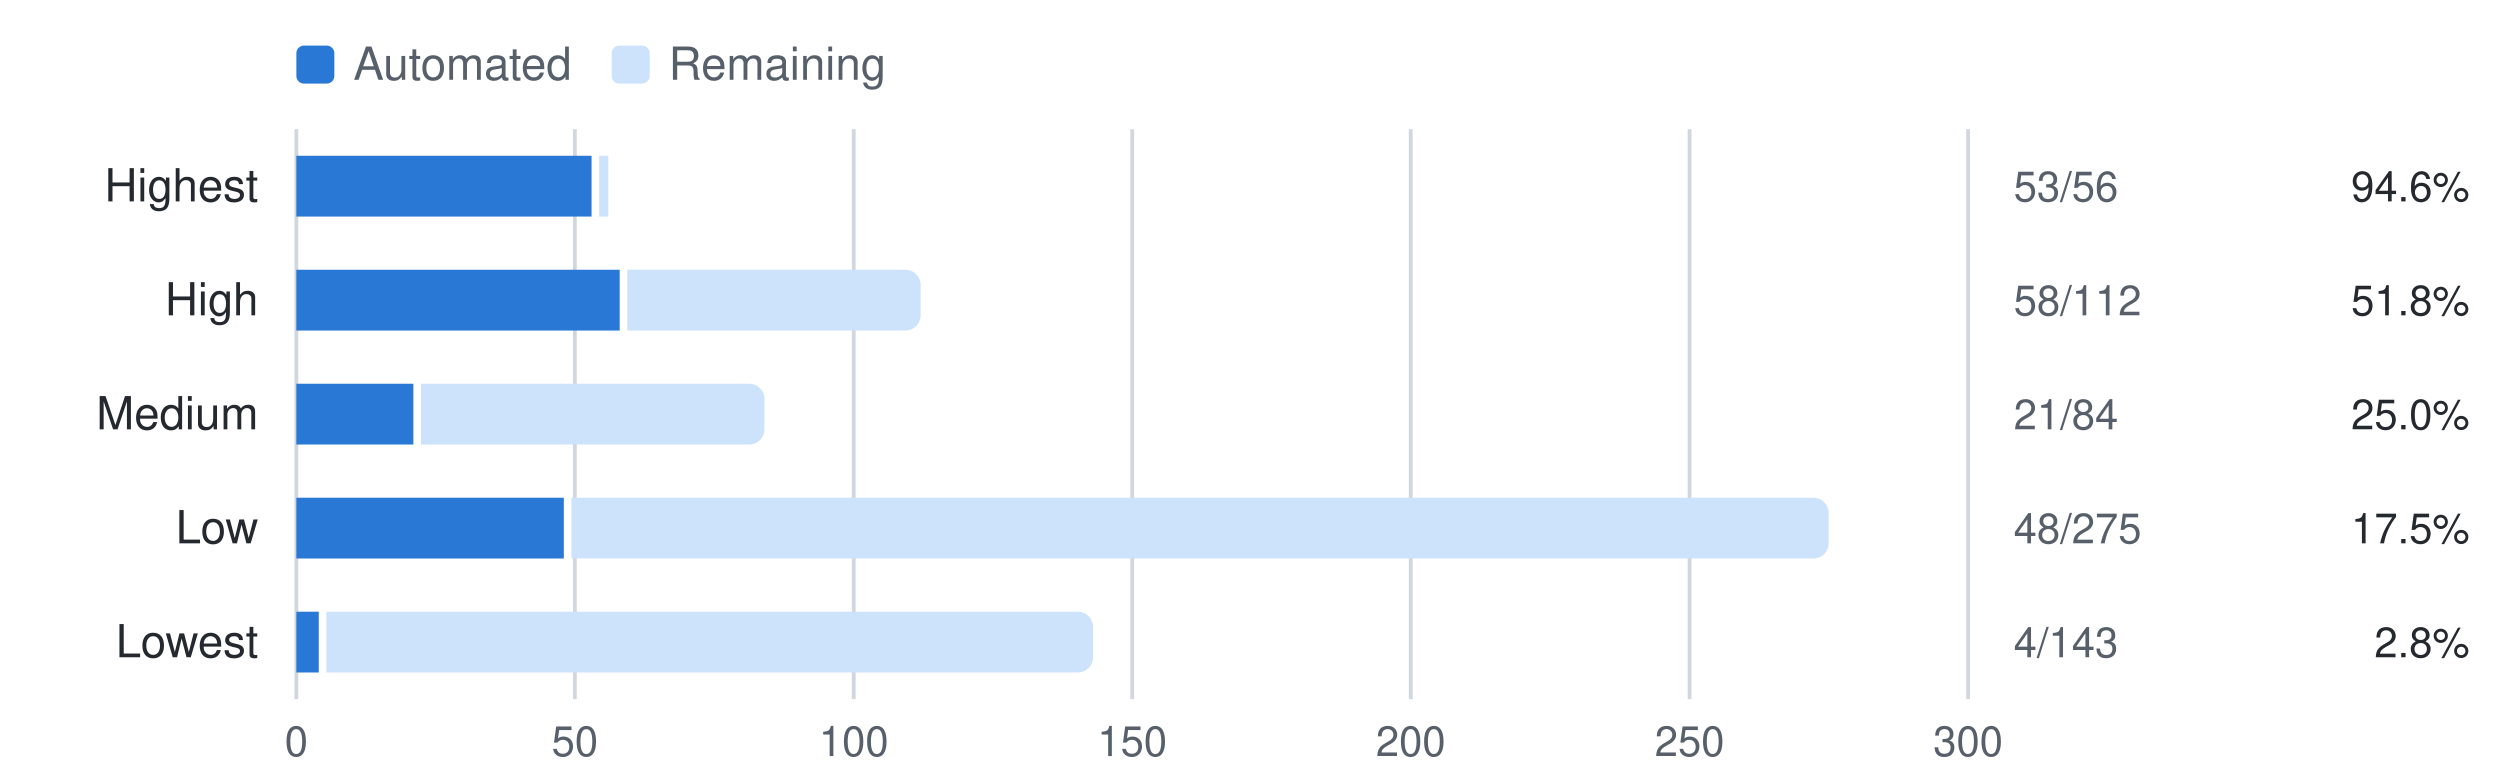
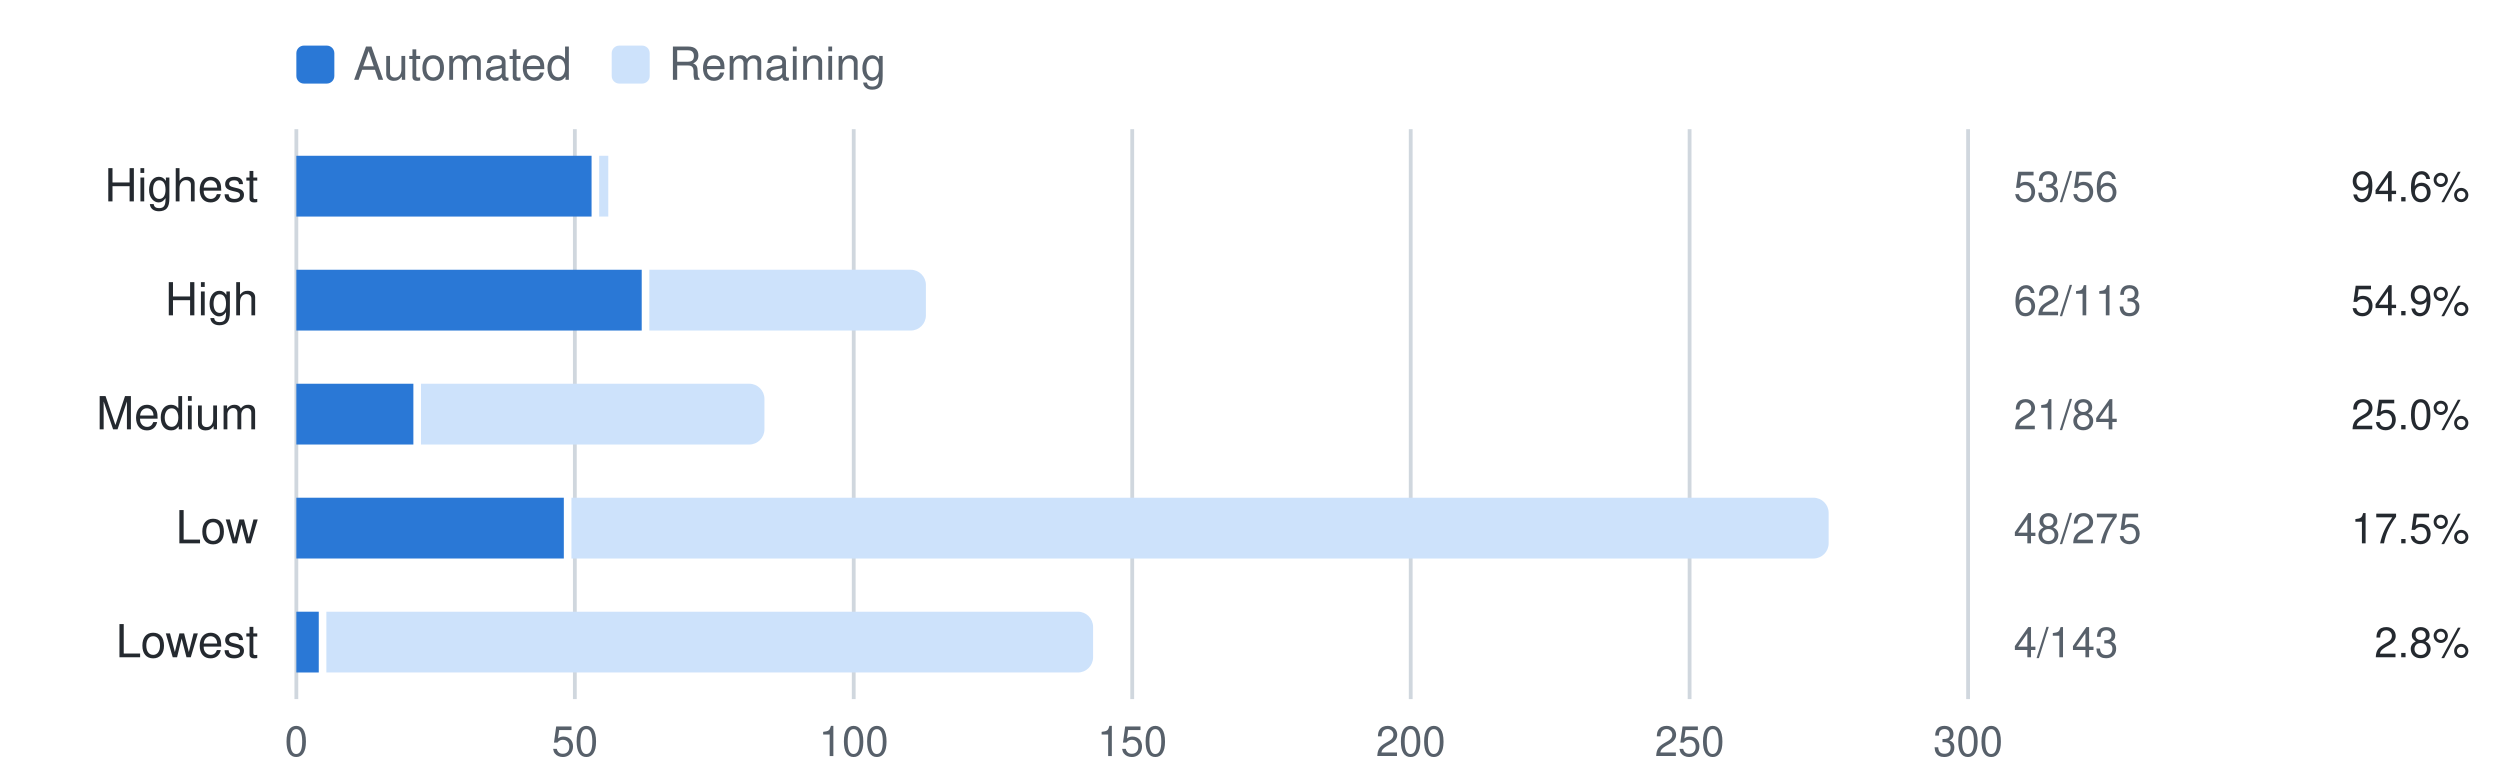
<svg xmlns="http://www.w3.org/2000/svg" width="658" height="206" viewBox="0 0 658 206" role="img" aria-label="Automated versus remaining conda CLI test cases, by priority">
  <g font-family="-apple-system,BlinkMacSystemFont,Segoe UI,Helvetica,Arial,sans-serif" font-size="12">
    <rect x="78" y="12" width="10" height="10" rx="2" fill="#2a78d6" />
    <text x="93" y="21" fill="#57606a">Automated</text>
    <rect x="161" y="12" width="10" height="10" rx="2" fill="#cde2fb" />
    <text x="176" y="21" fill="#57606a">Remaining</text>
    <line x1="78.0" y1="34" x2="78.0" y2="184" stroke="#d0d7de" stroke-width="1" />
    <text x="78.0" y="199" fill="#57606a" font-size="11" text-anchor="middle">0</text>
    <line x1="151.3" y1="34" x2="151.3" y2="184" stroke="#d0d7de" stroke-width="1" />
    <text x="151.3" y="199" fill="#57606a" font-size="11" text-anchor="middle">50</text>
    <line x1="224.7" y1="34" x2="224.7" y2="184" stroke="#d0d7de" stroke-width="1" />
    <text x="224.7" y="199" fill="#57606a" font-size="11" text-anchor="middle">100</text>
    <line x1="298.0" y1="34" x2="298.0" y2="184" stroke="#d0d7de" stroke-width="1" />
    <text x="298.0" y="199" fill="#57606a" font-size="11" text-anchor="middle">150</text>
    <line x1="371.3" y1="34" x2="371.3" y2="184" stroke="#d0d7de" stroke-width="1" />
    <text x="371.3" y="199" fill="#57606a" font-size="11" text-anchor="middle">200</text>
    <line x1="444.7" y1="34" x2="444.7" y2="184" stroke="#d0d7de" stroke-width="1" />
    <text x="444.7" y="199" fill="#57606a" font-size="11" text-anchor="middle">250</text>
    <line x1="518.0" y1="34" x2="518.0" y2="184" stroke="#d0d7de" stroke-width="1" />
    <text x="518.0" y="199" fill="#57606a" font-size="11" text-anchor="middle">300</text>
    <text x="68" y="53.0" fill="#24292f" text-anchor="end">Highest</text>
    <path d="M78.0,41.0h77.7v16.0h-77.7z" fill="#2a78d6" />
    <path d="M157.7,41.0h2.4v16.0h-2.4z" fill="#cde2fb" />
    <text x="530" y="53.0" fill="#57606a" font-size="11">53/56</text>
    <text x="650" y="53.0" fill="#24292f" font-size="11" text-anchor="end">94.6%</text>
    <text x="68" y="83.0" fill="#24292f" text-anchor="end">High</text>
-     <path d="M78.0,71.0h85.1v16.0h-85.1z" fill="#2a78d6" />
-     <path d="M165.1,71.0H238.3A4,4 0 0 1 242.3,75.0V83.0A4,4 0 0 1 238.3,87.0H165.1z" fill="#cde2fb" />
-     <text x="530" y="83.0" fill="#57606a" font-size="11">58/112</text>
-     <text x="650" y="83.0" fill="#24292f" font-size="11" text-anchor="end">51.8%</text>
+     <path d="M78.0,71.0h90.9v16.0h-90.9z" fill="#2a78d6" />
+     <path d="M170.9,71.0H239.7A4,4 0 0 1 243.7,75.0V83.0A4,4 0 0 1 239.7,87.0H170.9z" fill="#cde2fb" />
+     <text x="530" y="83.0" fill="#57606a" font-size="11">62/113</text>
+     <text x="650" y="83.0" fill="#24292f" font-size="11" text-anchor="end">54.9%</text>
    <text x="68" y="113.0" fill="#24292f" text-anchor="end">Medium</text>
    <path d="M78.0,101.0h30.8v16.0h-30.8z" fill="#2a78d6" />
    <path d="M110.8,101.0H197.2A4,4 0 0 1 201.2,105.0V113.0A4,4 0 0 1 197.2,117.0H110.8z" fill="#cde2fb" />
    <text x="530" y="113.0" fill="#57606a" font-size="11">21/84</text>
    <text x="650" y="113.0" fill="#24292f" font-size="11" text-anchor="end">25.0%</text>
    <text x="68" y="143.0" fill="#24292f" text-anchor="end">Low</text>
    <path d="M78.0,131.0h70.4v16.0h-70.4z" fill="#2a78d6" />
    <path d="M150.4,131.0H477.3A4,4 0 0 1 481.3,135.0V143.0A4,4 0 0 1 477.3,147.0H150.4z" fill="#cde2fb" />
    <text x="530" y="143.0" fill="#57606a" font-size="11">48/275</text>
    <text x="650" y="143.0" fill="#24292f" font-size="11" text-anchor="end">17.5%</text>
    <text x="68" y="173.0" fill="#24292f" text-anchor="end">Lowest</text>
    <path d="M78.0,161.0h5.9v16.0h-5.9z" fill="#2a78d6" />
    <path d="M85.9,161.0H283.7A4,4 0 0 1 287.7,165.0V173.0A4,4 0 0 1 283.7,177.0H85.9z" fill="#cde2fb" />
    <text x="530" y="173.0" fill="#57606a" font-size="11">4/143</text>
    <text x="650" y="173.0" fill="#24292f" font-size="11" text-anchor="end">2.8%</text>
  </g>
</svg>
